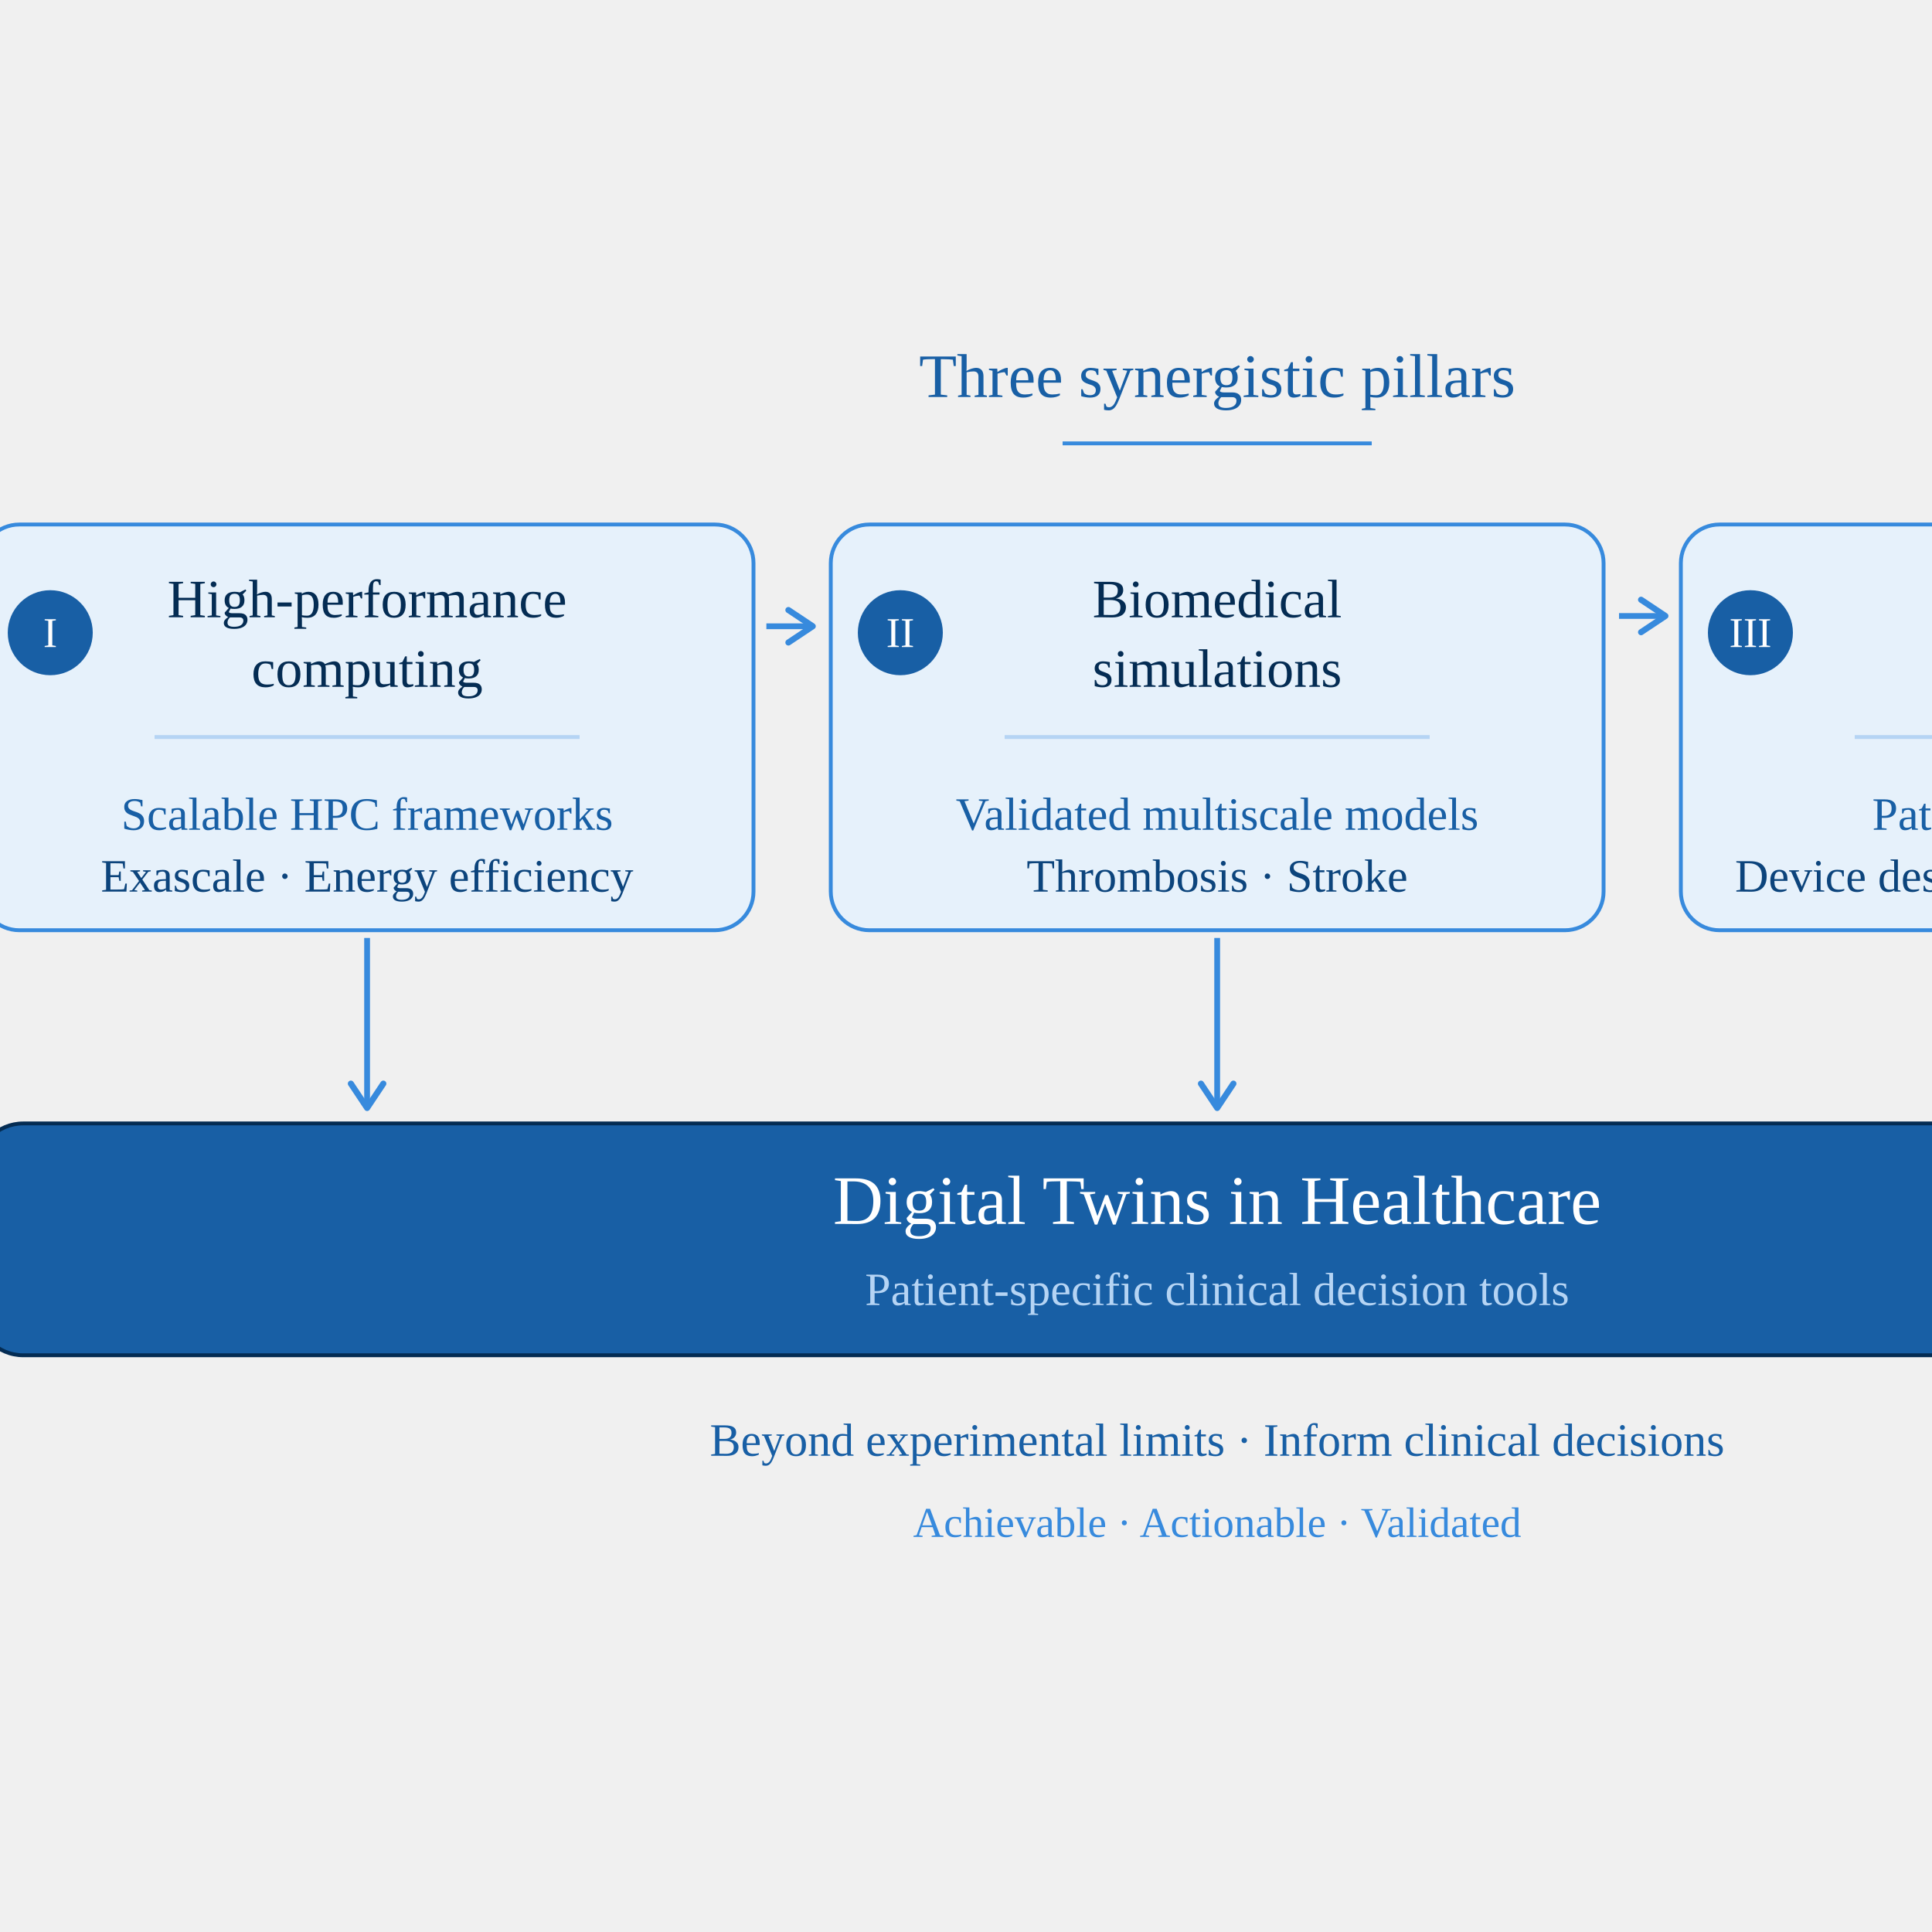
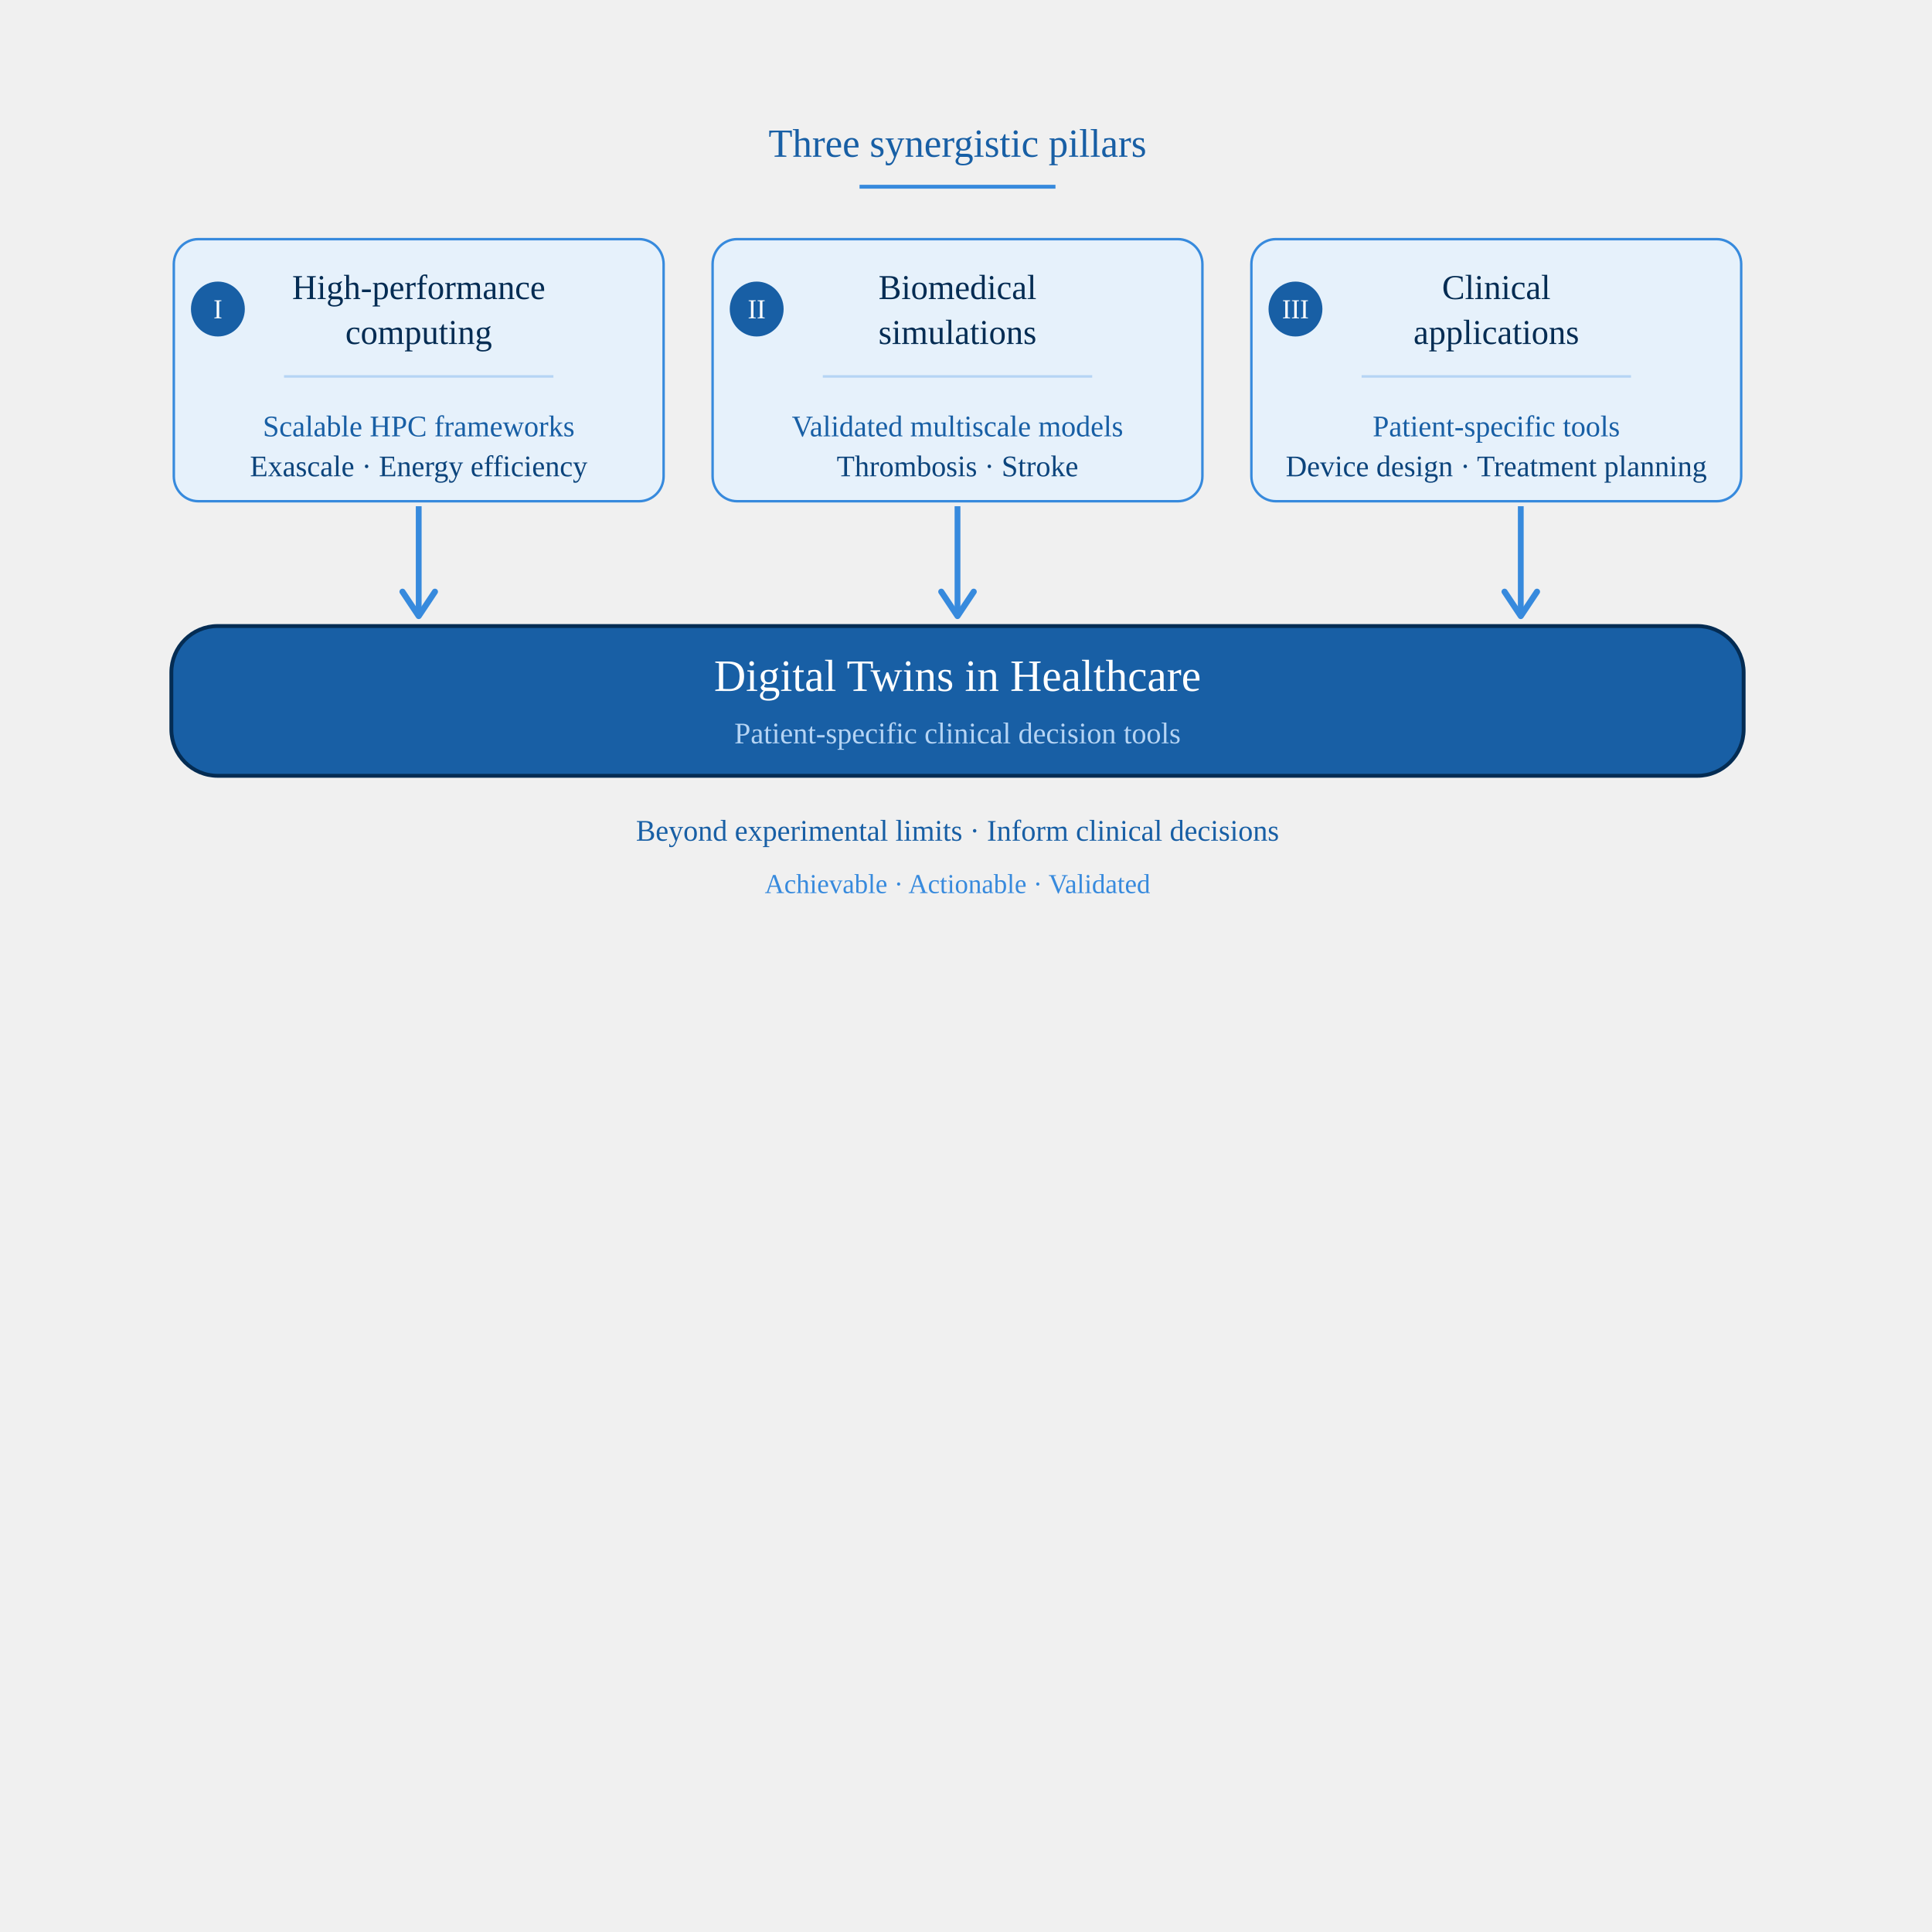
<svg xmlns="http://www.w3.org/2000/svg" viewBox="0 0 500 500">
  <defs>
    <marker id="arrow" viewBox="0 0 10 10" refX="8" refY="5" markerWidth="7" markerHeight="7" orient="auto-start-reverse">
      <path d="m2,1l6,4l-6,4" fill="none" stroke="context-stroke" stroke-width="1.5" stroke-linecap="round" stroke-linejoin="round" id="svg_1" />
    </marker>
  </defs>
  <g transform="matrix(1, 0, 0, 1, -24.99507, 70.74438)">
-     <text x="340" y="32" text-anchor="middle" font-size="16" font-weight="500" fill="#185FA5" id="svg_2" style="white-space: pre;">Three synergistic pillars</text>
-     <line x1="300" y1="44" x2="380" y2="44" stroke="#378ADD" id="svg_3" />
-     <g id="svg_4">
+     <text x="340" y="32" text-anchor="middle" font-size="16" font-weight="500" fill="#185FA5" id="svg_2" style="white-space: pre;" transform="matrix(0.633812, 0, 0, 0.645987, 57.29969, -50.84379)">Three synergistic pillars</text>
+     <line x1="247.443" y1="-22.42" x2="298.148" y2="-22.42" stroke="#378ADD" id="svg_3" style="" />
+     <g id="svg_4" style="" transform="matrix(0.633812, 0, 0, 0.645987, 57.29969, -50.84379)">
      <rect x="20" y="65" width="200" height="105" rx="10" fill="#E6F1FB" stroke="#378ADD" id="svg_5" />
      <circle cx="38" cy="93" r="11" fill="#185FA5" id="svg_6" />
      <text x="38" y="93" text-anchor="middle" dominant-baseline="central" font-size="11" font-weight="500" fill="#FFFFFF" id="svg_7" style="white-space: pre;">I</text>
      <text x="120" y="89" text-anchor="middle" font-size="14" font-weight="500" fill="#042C53" id="svg_8" style="white-space: pre;">High-performance</text>
      <text x="120" y="107" text-anchor="middle" font-size="14" font-weight="500" fill="#042C53" id="svg_9" style="white-space: pre;">computing</text>
      <line x1="65" y1="120" x2="175" y2="120" stroke="#B5D4F4" id="svg_10" />
      <text x="120" y="144" text-anchor="middle" font-size="12" fill="#185FA5" id="svg_11" style="white-space: pre;">Scalable HPC frameworks</text>
      <text x="120" y="160" text-anchor="middle" font-size="12" font-weight="500" fill="#0C447C" id="svg_12" style="white-space: pre;">Exascale · Energy efficiency</text>
    </g>
-     <g id="svg_13">
+     <g id="svg_13" style="" transform="matrix(0.633812, 0, 0, 0.645987, 57.29969, -50.84379)">
      <rect x="240" y="65" width="200" height="105" rx="10" fill="#E6F1FB" stroke="#378ADD" id="svg_14" />
      <circle cx="258" cy="93" r="11" fill="#185FA5" id="svg_15" />
      <text x="258" y="93" text-anchor="middle" dominant-baseline="central" font-size="11" font-weight="500" fill="#FFFFFF" id="svg_16" style="white-space: pre;">II</text>
      <text x="340" y="89" text-anchor="middle" font-size="14" font-weight="500" fill="#042C53" id="svg_17" style="white-space: pre;">Biomedical</text>
      <text x="340" y="107" text-anchor="middle" font-size="14" font-weight="500" fill="#042C53" id="svg_18" style="white-space: pre;">simulations</text>
      <line x1="285" y1="120" x2="395" y2="120" stroke="#B5D4F4" id="svg_19" />
      <text x="340" y="144" text-anchor="middle" font-size="12" fill="#185FA5" id="svg_20" style="white-space: pre;">Validated multiscale models</text>
      <text x="340" y="160" text-anchor="middle" font-size="12" font-weight="500" fill="#0C447C" id="svg_21" style="white-space: pre;">Thrombosis · Stroke</text>
    </g>
-     <g id="svg_22">
+     <g id="svg_22" style="" transform="matrix(0.633812, 0, 0, 0.645987, 57.29969, -50.84379)">
      <rect x="460" y="65" width="200" height="105" rx="10" fill="#E6F1FB" stroke="#378ADD" id="svg_23" />
      <circle cx="478" cy="93" r="11" fill="#185FA5" id="svg_24" />
      <text x="478" y="93" text-anchor="middle" dominant-baseline="central" font-size="11" font-weight="500" fill="#FFFFFF" id="svg_25" style="white-space: pre;">III</text>
      <text x="560" y="89" text-anchor="middle" font-size="14" font-weight="500" fill="#042C53" id="svg_26" style="white-space: pre;">Clinical</text>
      <text x="560" y="107" text-anchor="middle" font-size="14" font-weight="500" fill="#042C53" id="svg_27" style="white-space: pre;">applications</text>
      <line x1="505" y1="120" x2="615" y2="120" stroke="#B5D4F4" id="svg_28" />
      <text x="560" y="144" text-anchor="middle" font-size="12" fill="#185FA5" id="svg_29" style="white-space: pre;">Patient-specific tools</text>
      <text x="560" y="160" text-anchor="middle" font-size="12" font-weight="500" fill="#0C447C" id="svg_30" style="white-space: pre;">Device design · Treatment planning</text>
    </g>
-     <line x1="340" y1="172" x2="340" y2="216" stroke="#378ADD" stroke-width="1.5" marker-end="url(#arrow)" id="svg_32" />
-     <rect x="19" y="220" width="642" height="60" rx="12" fill="#185FA5" stroke="#042C53" id="svg_34" />
-     <text x="340" y="246" text-anchor="middle" font-size="18" font-weight="500" fill="#FFFFFF" id="svg_35" style="white-space: pre;">Digital Twins in Healthcare</text>
-     <text x="340" y="267" text-anchor="middle" font-size="12" fill="#B5D4F4" id="svg_36" style="white-space: pre;">Patient-specific clinical decision tools</text>
-     <text x="340" y="306" text-anchor="middle" font-size="12" font-weight="500" fill="#185FA5" id="svg_37" style="white-space: pre;">Beyond experimental limits · Inform clinical decisions</text>
-     <text x="340" y="327" text-anchor="middle" font-size="11" fill="#378ADD" id="svg_38" style="white-space: pre;">Achievable · Actionable · Validated</text>
-     <line x1="120" y1="172" x2="120" y2="216" stroke="#378ADD" stroke-width="1.5" marker-end="url(#arrow)" id="svg_39" />
-     <line x1="570" y1="172" x2="570" y2="216" stroke="#378ADD" stroke-width="1.5" marker-end="url(#arrow)" id="svg_40" />
-     <line transform="rotate(-90, 229.333, 91.3333)" x1="229.333" y1="85.333" x2="229.333" y2="97.333" stroke="#378ADD" stroke-width="1.5" marker-end="url(#arrow)" id="svg_31" />
-     <line x1="229.511" y1="137.282" x2="229.511" y2="149.282" stroke="#378ADD" stroke-width="1.5" marker-end="url(#arrow)" id="svg_41" style="transform-origin: 229.511px 143.282px 0px;" transform="matrix(0, 1, -1, 0, 0, 0)" />
-     <line x1="450" y1="82.667" x2="450" y2="94.667" stroke="#378ADD" stroke-width="1.5" marker-end="url(#arrow)" id="svg_54" transform="rotate(-90, 450, 88.6666)" />
-     <line x1="449.822" y1="137.103" x2="449.822" y2="149.103" stroke="#378ADD" stroke-width="1.5" marker-end="url(#arrow)" id="svg_55" style="transform-origin: 449.821px 143.103px 0px;" transform="matrix(0, 1, -1, 0, 0, 0)" />
+     <line x1="272.796" y1="60.266" x2="272.796" y2="88.69" stroke="#378ADD" stroke-width="1.5" marker-end="url(#arrow)" id="svg_32" style="" />
+     <rect x="69.342" y="91.274" width="406.907" height="38.759" rx="12" fill="#185FA5" stroke="#042C53" id="svg_34" style="" />
+     <text x="340" y="246" text-anchor="middle" font-size="18" font-weight="500" fill="#FFFFFF" id="svg_35" style="white-space: pre;" transform="matrix(0.633812, 0, 0, 0.645987, 57.29969, -50.84379)">Digital Twins in Healthcare</text>
+     <text x="340" y="267" text-anchor="middle" font-size="12" fill="#B5D4F4" id="svg_36" style="white-space: pre;" transform="matrix(0.633812, 0, 0, 0.645987, 57.29969, -50.84379)">Patient-specific clinical decision tools</text>
+     <text x="340" y="306" text-anchor="middle" font-size="12" font-weight="500" fill="#185FA5" id="svg_37" style="white-space: pre;" transform="matrix(0.633812, 0, 0, 0.645987, 57.29969, -50.84379)">Beyond experimental limits · Inform clinical decisions</text>
+     <text x="340" y="327" text-anchor="middle" font-size="11" fill="#378ADD" id="svg_38" style="white-space: pre;" transform="matrix(0.633812, 0, 0, 0.645987, 57.29969, -50.84379)">Achievable · Actionable · Validated</text>
+     <line x1="133.357" y1="60.266" x2="133.357" y2="88.69" stroke="#378ADD" stroke-width="1.5" marker-end="url(#arrow)" id="svg_39" style="" />
+     <line x1="418.572" y1="60.266" x2="418.572" y2="88.69" stroke="#378ADD" stroke-width="1.5" marker-end="url(#arrow)" id="svg_40" style="" />
+     <line x1="202.653" y1="4.353" x2="202.654" y2="11.959" stroke="#378ADD" stroke-width="1.5" marker-end="url(#arrow)" id="svg_31" style="transform-origin: 202.653px 8.156px 0px;" transform="matrix(0, -1, 1, 0, 0, 0)" />
+     <line x1="202.766" y1="37.912" x2="202.766" y2="45.518" stroke="#378ADD" stroke-width="1.5" marker-end="url(#arrow)" id="svg_41" style="transform-origin: 202.766px 41.715px 0px;" transform="matrix(0, 1, -1, 0, 0, 0)" />
+     <line x1="342.515" y1="2.631" x2="342.516" y2="10.236" stroke="#378ADD" stroke-width="1.5" marker-end="url(#arrow)" id="svg_54" style="transform-origin: 342.515px 6.433px 0px;" transform="matrix(0, -1, 1, 0, 0, 0)" />
+     <line x1="342.402" y1="37.796" x2="342.402" y2="45.402" stroke="#378ADD" stroke-width="1.5" marker-end="url(#arrow)" id="svg_55" style="transform-origin: 342.401px 41.599px 0px;" transform="matrix(0, 1, -1, 0, 0, 0)" />
  </g>
</svg>
